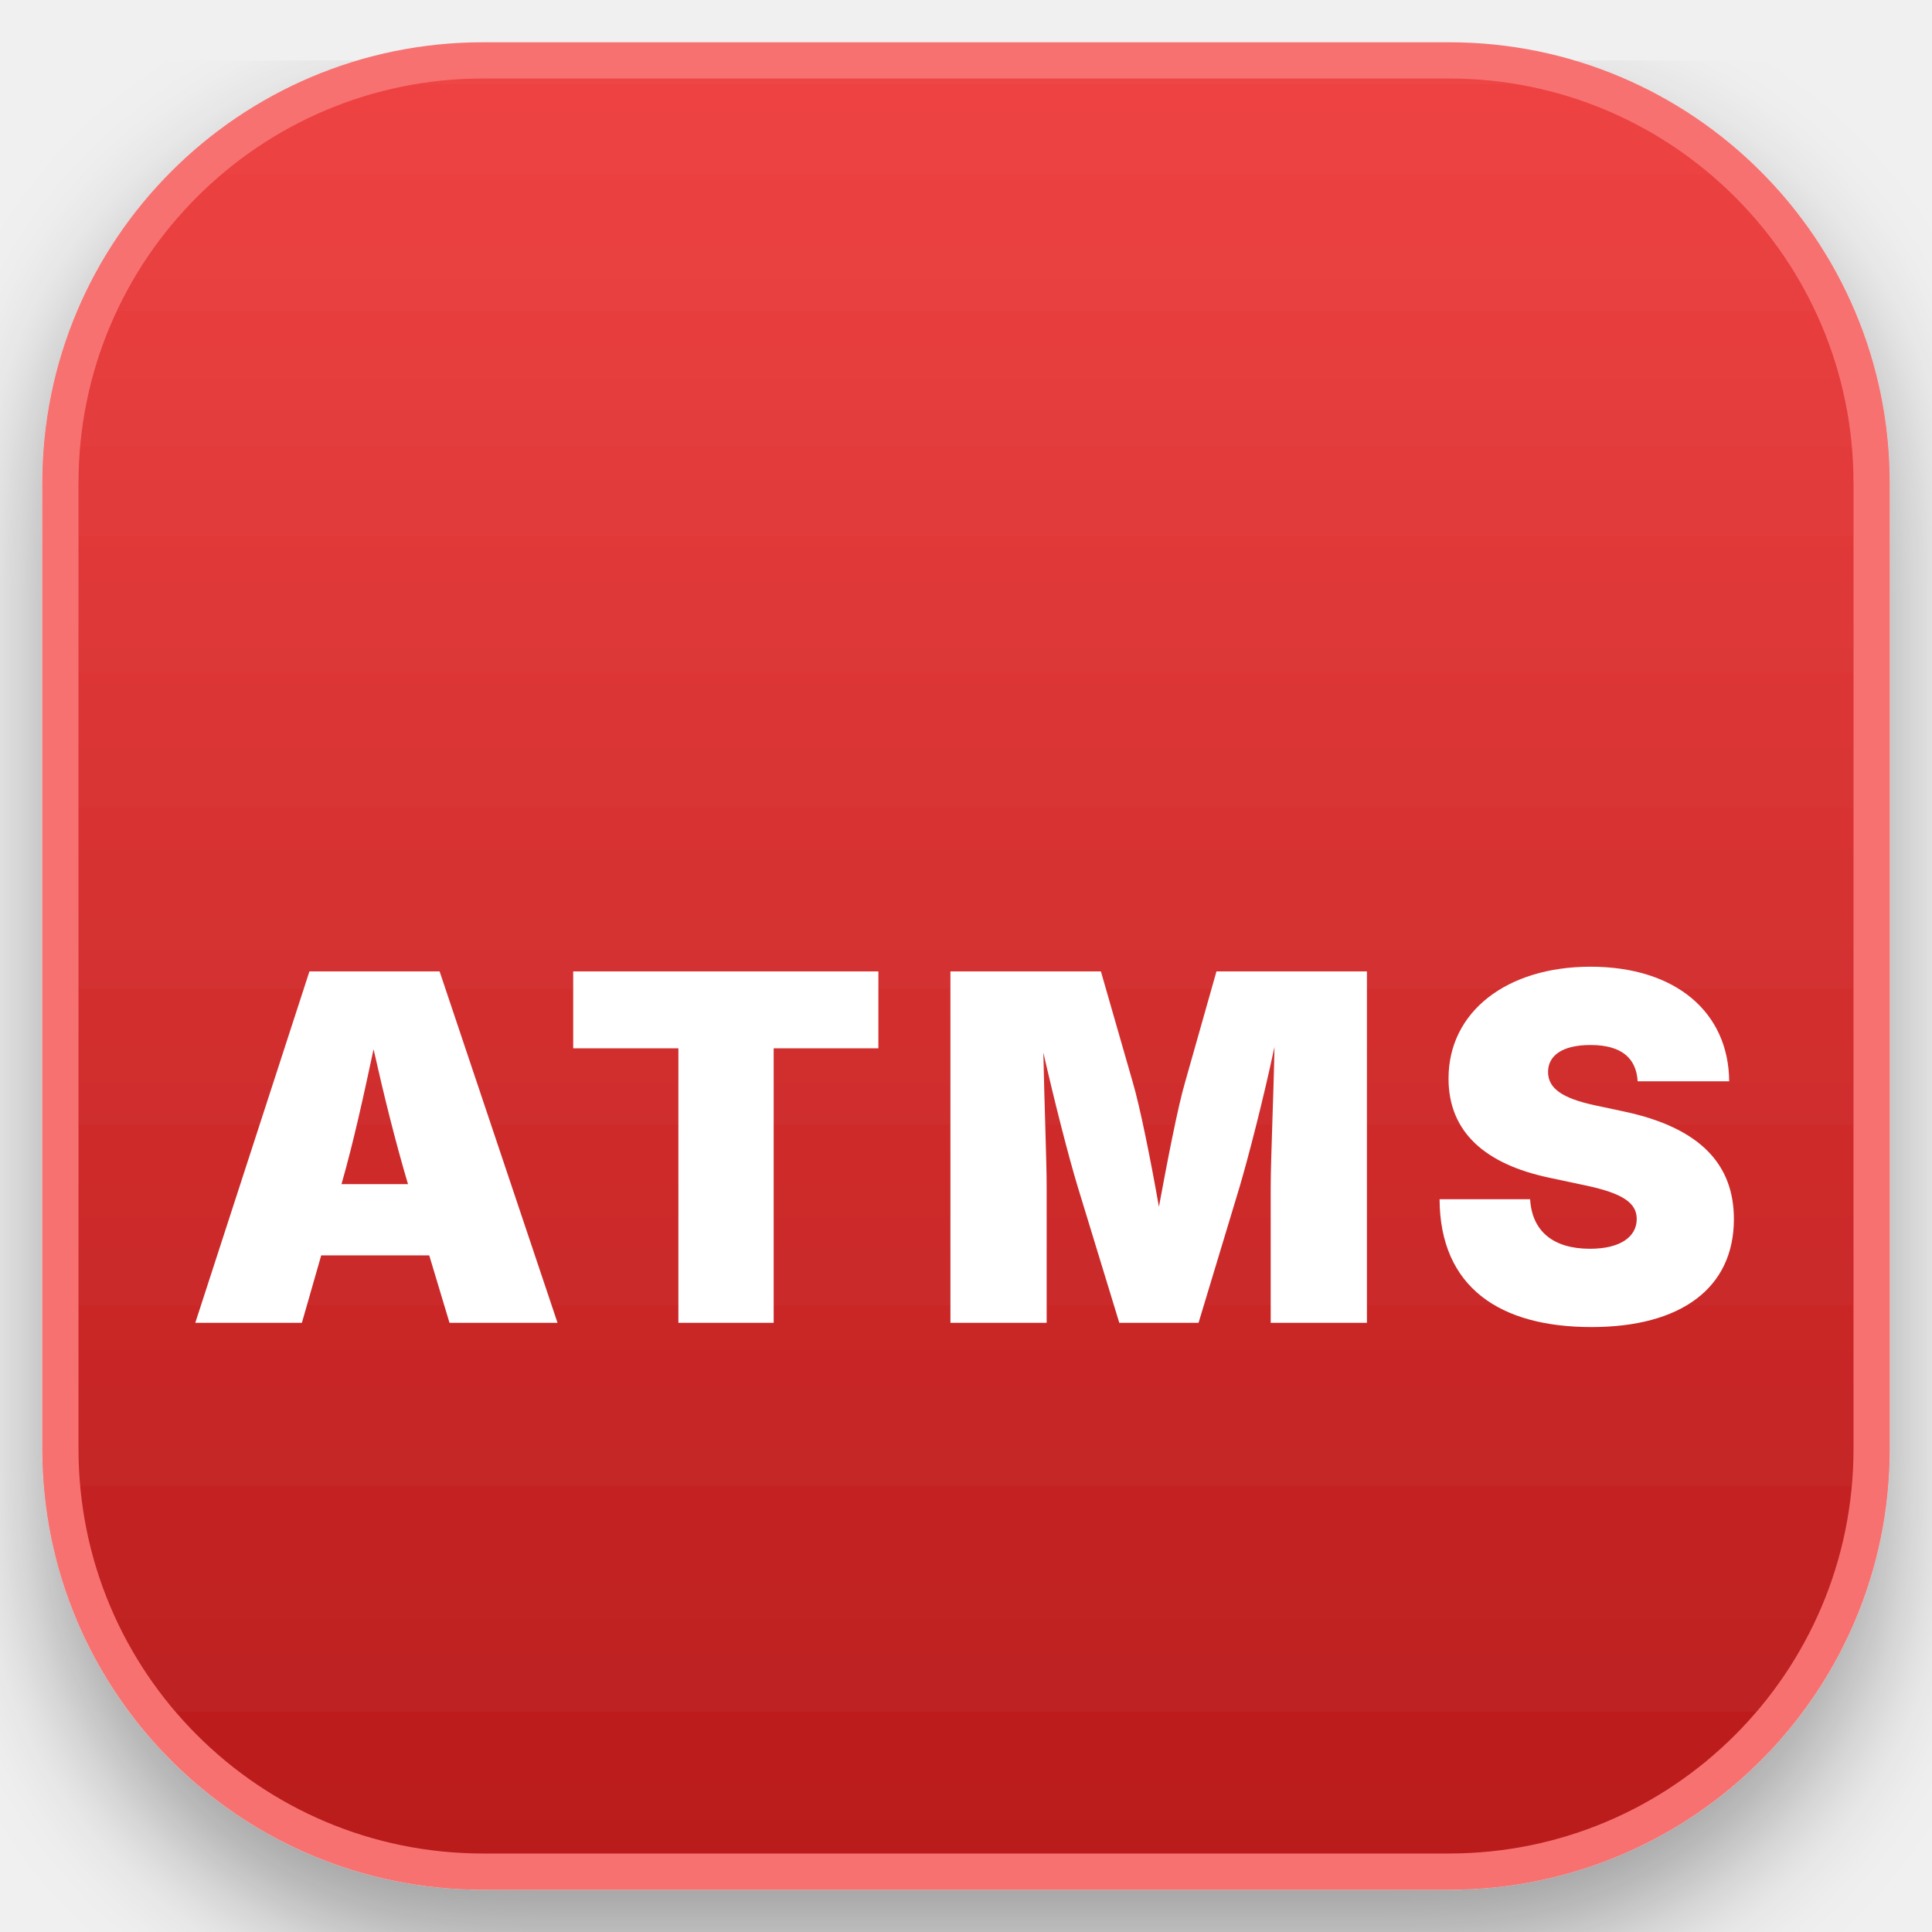
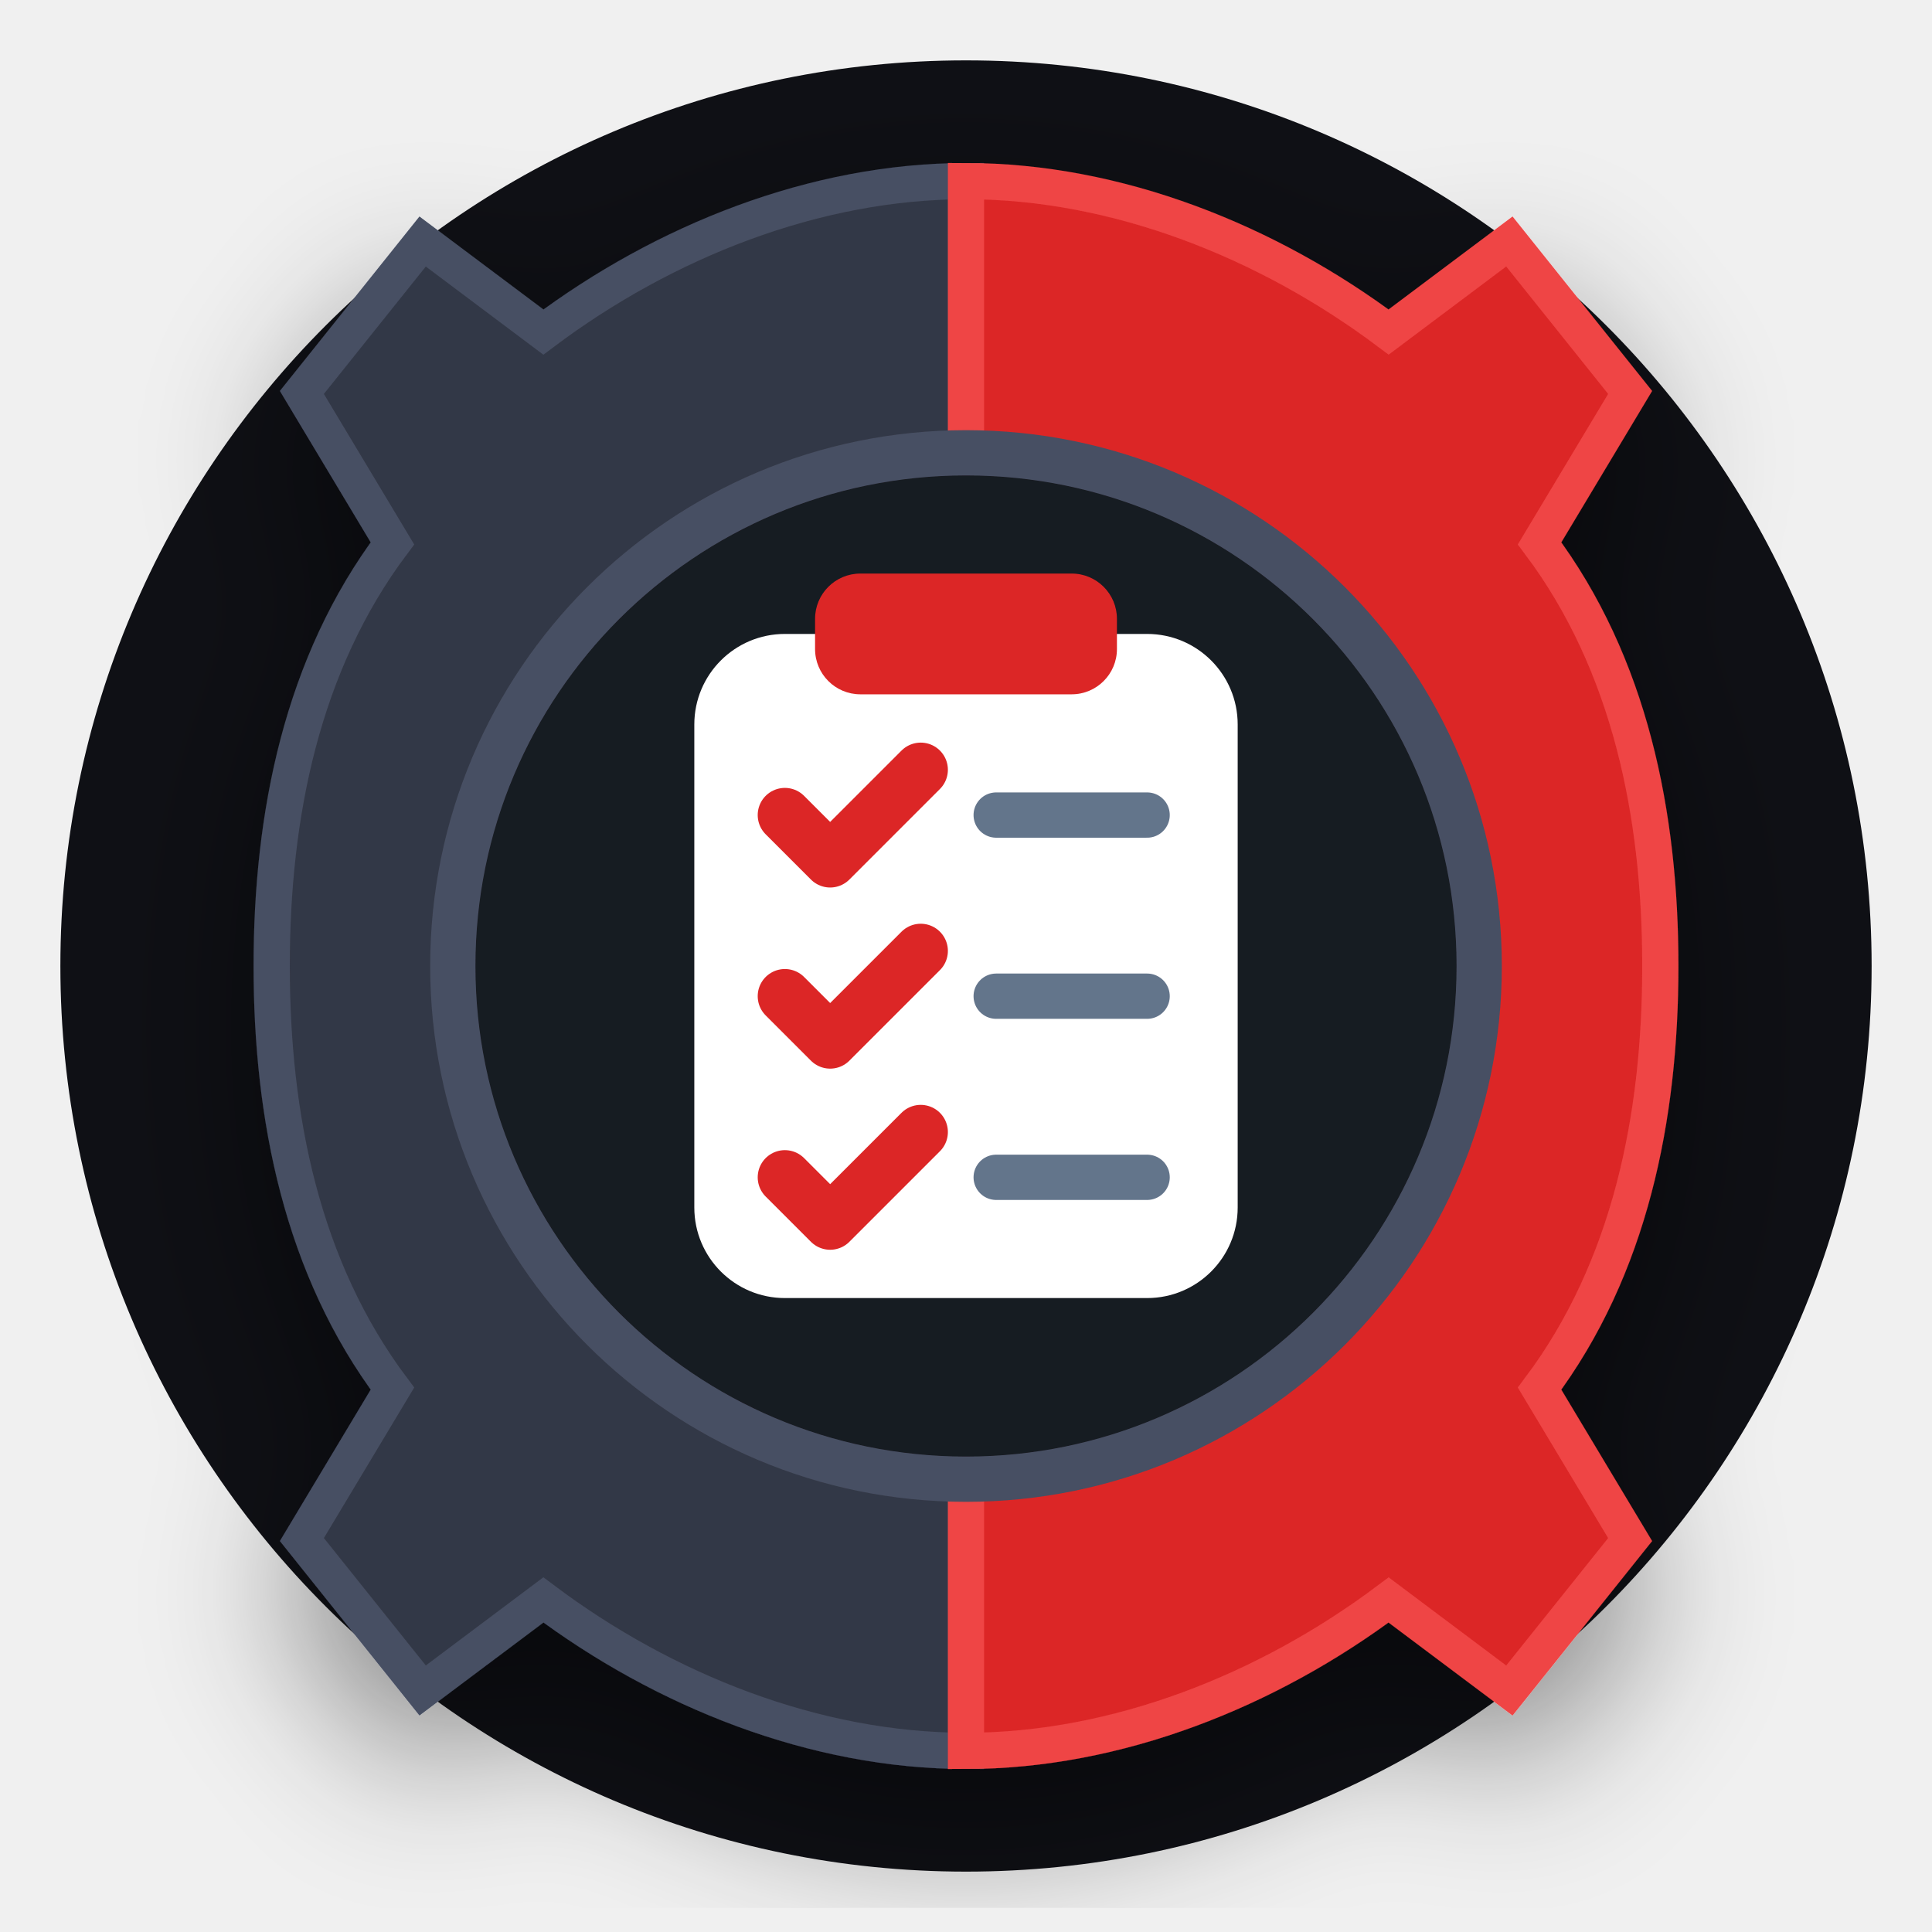
<svg xmlns="http://www.w3.org/2000/svg" viewBox="0 0 64 64" width="64" height="64">
  <defs>
-     <linearGradient id="atms-grad" x1="0%" y1="0%" x2="0%" y2="100%">
-       <stop offset="0%" stop-color="#ef4444" />
-       <stop offset="100%" stop-color="#b91c1c" />
-     </linearGradient>
-     <filter id="shadow" x="-10%" y="-10%" width="120%" height="120%">
-       <feDropShadow dx="0" dy="2" stdDeviation="2" flood-color="#000" flood-opacity="0.35" />
+     <filter id="gear-shadow" x="-10%" y="-10%" width="120%" height="120%">
+       <feDropShadow dx="0" dy="2" stdDeviation="2.5" flood-color="#000" flood-opacity="0.45" />
    </filter>
  </defs>
-   <rect x="2" y="2" width="60" height="60" rx="14" ry="14" fill="url(#atms-grad)" filter="url(#shadow)" stroke="#f87171" stroke-width="1.2" />
-   <text x="32" y="38" fill="#ffffff" font-family="'Inter', -apple-system, BlinkMacSystemFont, 'Segoe UI', Roboto, sans-serif" font-size="16" font-weight="900" letter-spacing="1.2" text-anchor="middle" dominant-baseline="central">ATMS</text>
+   <circle cx="32" cy="32" r="30" fill="#0f1015" />
+   <g filter="url(#gear-shadow)">
+     <path d="M32 6               C27 6 22 8 18 11 L14 8 L10 13 L13 18               C10 22 9 27 9 32               C9 37 10 42 13 46 L10 51 L14 56 L18 53               C22 56 27 58 32 58 Z" fill="#333846" stroke="#474f63" stroke-width="1.2" />
+     <path d="M32 6               C37 6 42 8 46 11 L50 8 L54 13 L51 18               C54 22 55 27 55 32               C55 37 54 42 51 46 L54 51 L50 56 L46 53               C42 56 37 58 32 58 Z" fill="#dc2626" stroke="#ef4444" stroke-width="1.2" />
+     <circle cx="32" cy="32" r="17" fill="#181a20" stroke="#474f63" stroke-width="1.5" />
+     <rect x="23" y="21" width="18" height="22" rx="3" ry="3" fill="#ffffff" />
+     <rect x="27" y="19" width="10" height="4" rx="1.5" fill="#dc2626" />
+     <path d="M26 27 L27.5 28.5 L30.5 25.5" fill="none" stroke="#dc2626" stroke-width="1.8" stroke-linecap="round" stroke-linejoin="round" />
+     <line x1="33" y1="27" x2="38" y2="27" stroke="#64748b" stroke-width="1.5" stroke-linecap="round" />
+     <path d="M26 33 L27.5 34.5 L30.5 31.5" fill="none" stroke="#dc2626" stroke-width="1.8" stroke-linecap="round" stroke-linejoin="round" />
+     <line x1="33" y1="33" x2="38" y2="33" stroke="#64748b" stroke-width="1.5" stroke-linecap="round" />
+     <path d="M26 39 L27.5 40.5 L30.5 37.5" fill="none" stroke="#dc2626" stroke-width="1.8" stroke-linecap="round" stroke-linejoin="round" />
+     <line x1="33" y1="39" x2="38" y2="39" stroke="#64748b" stroke-width="1.5" stroke-linecap="round" />
+   </g>
</svg>
